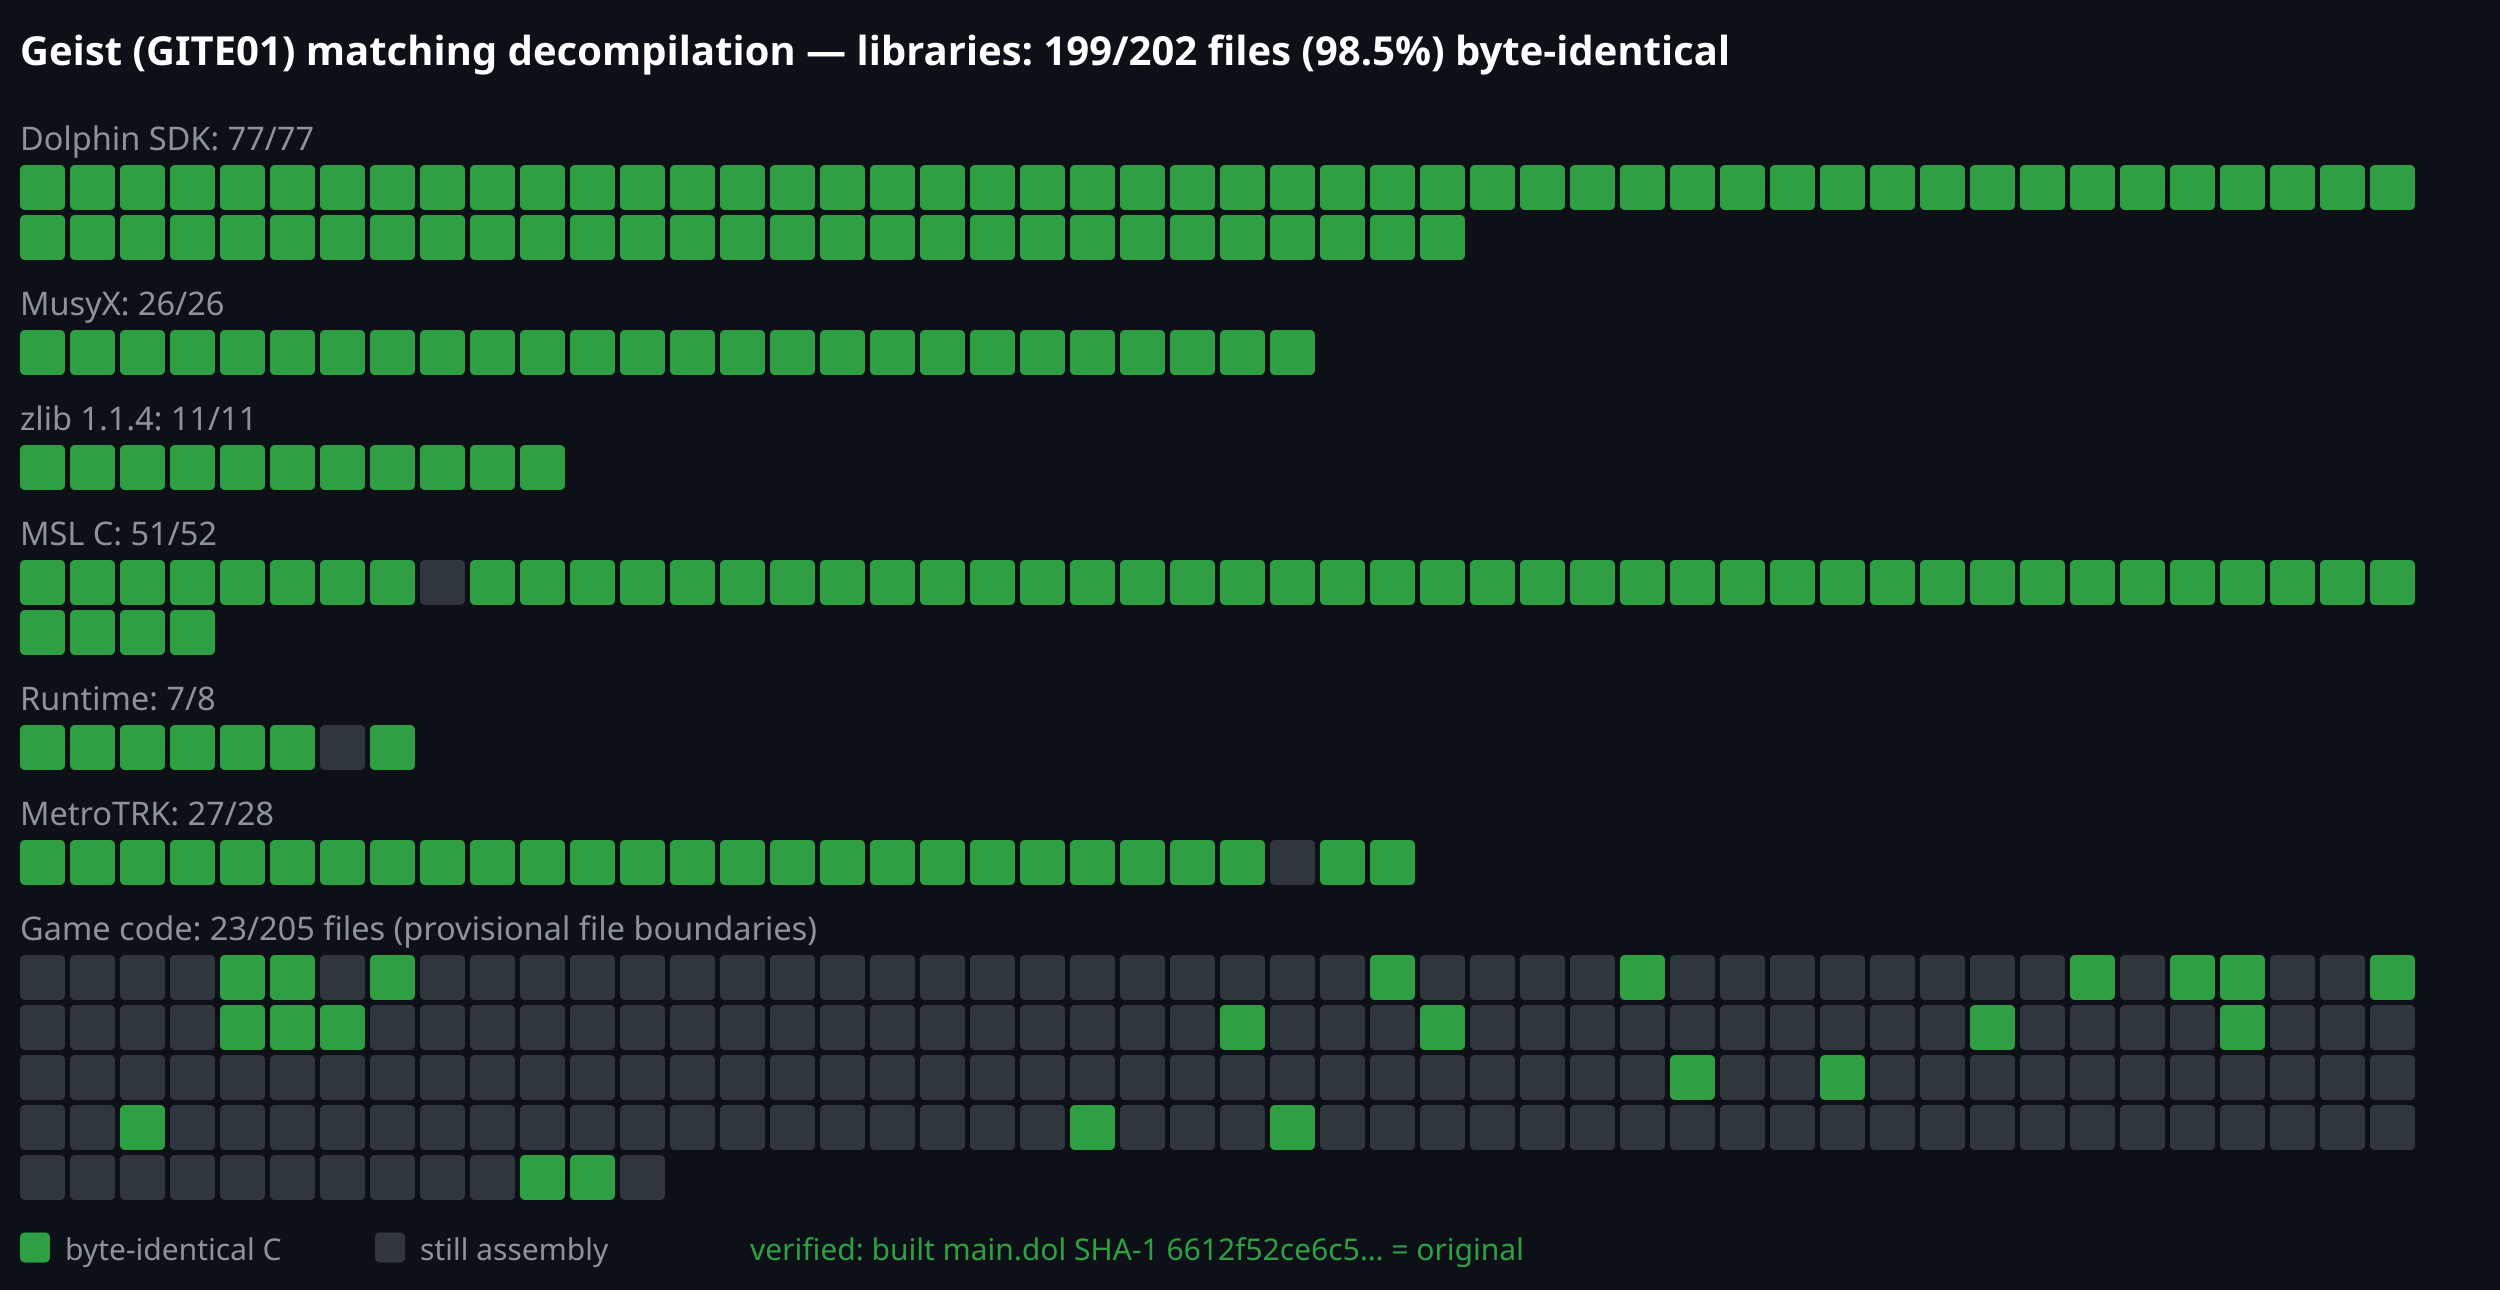
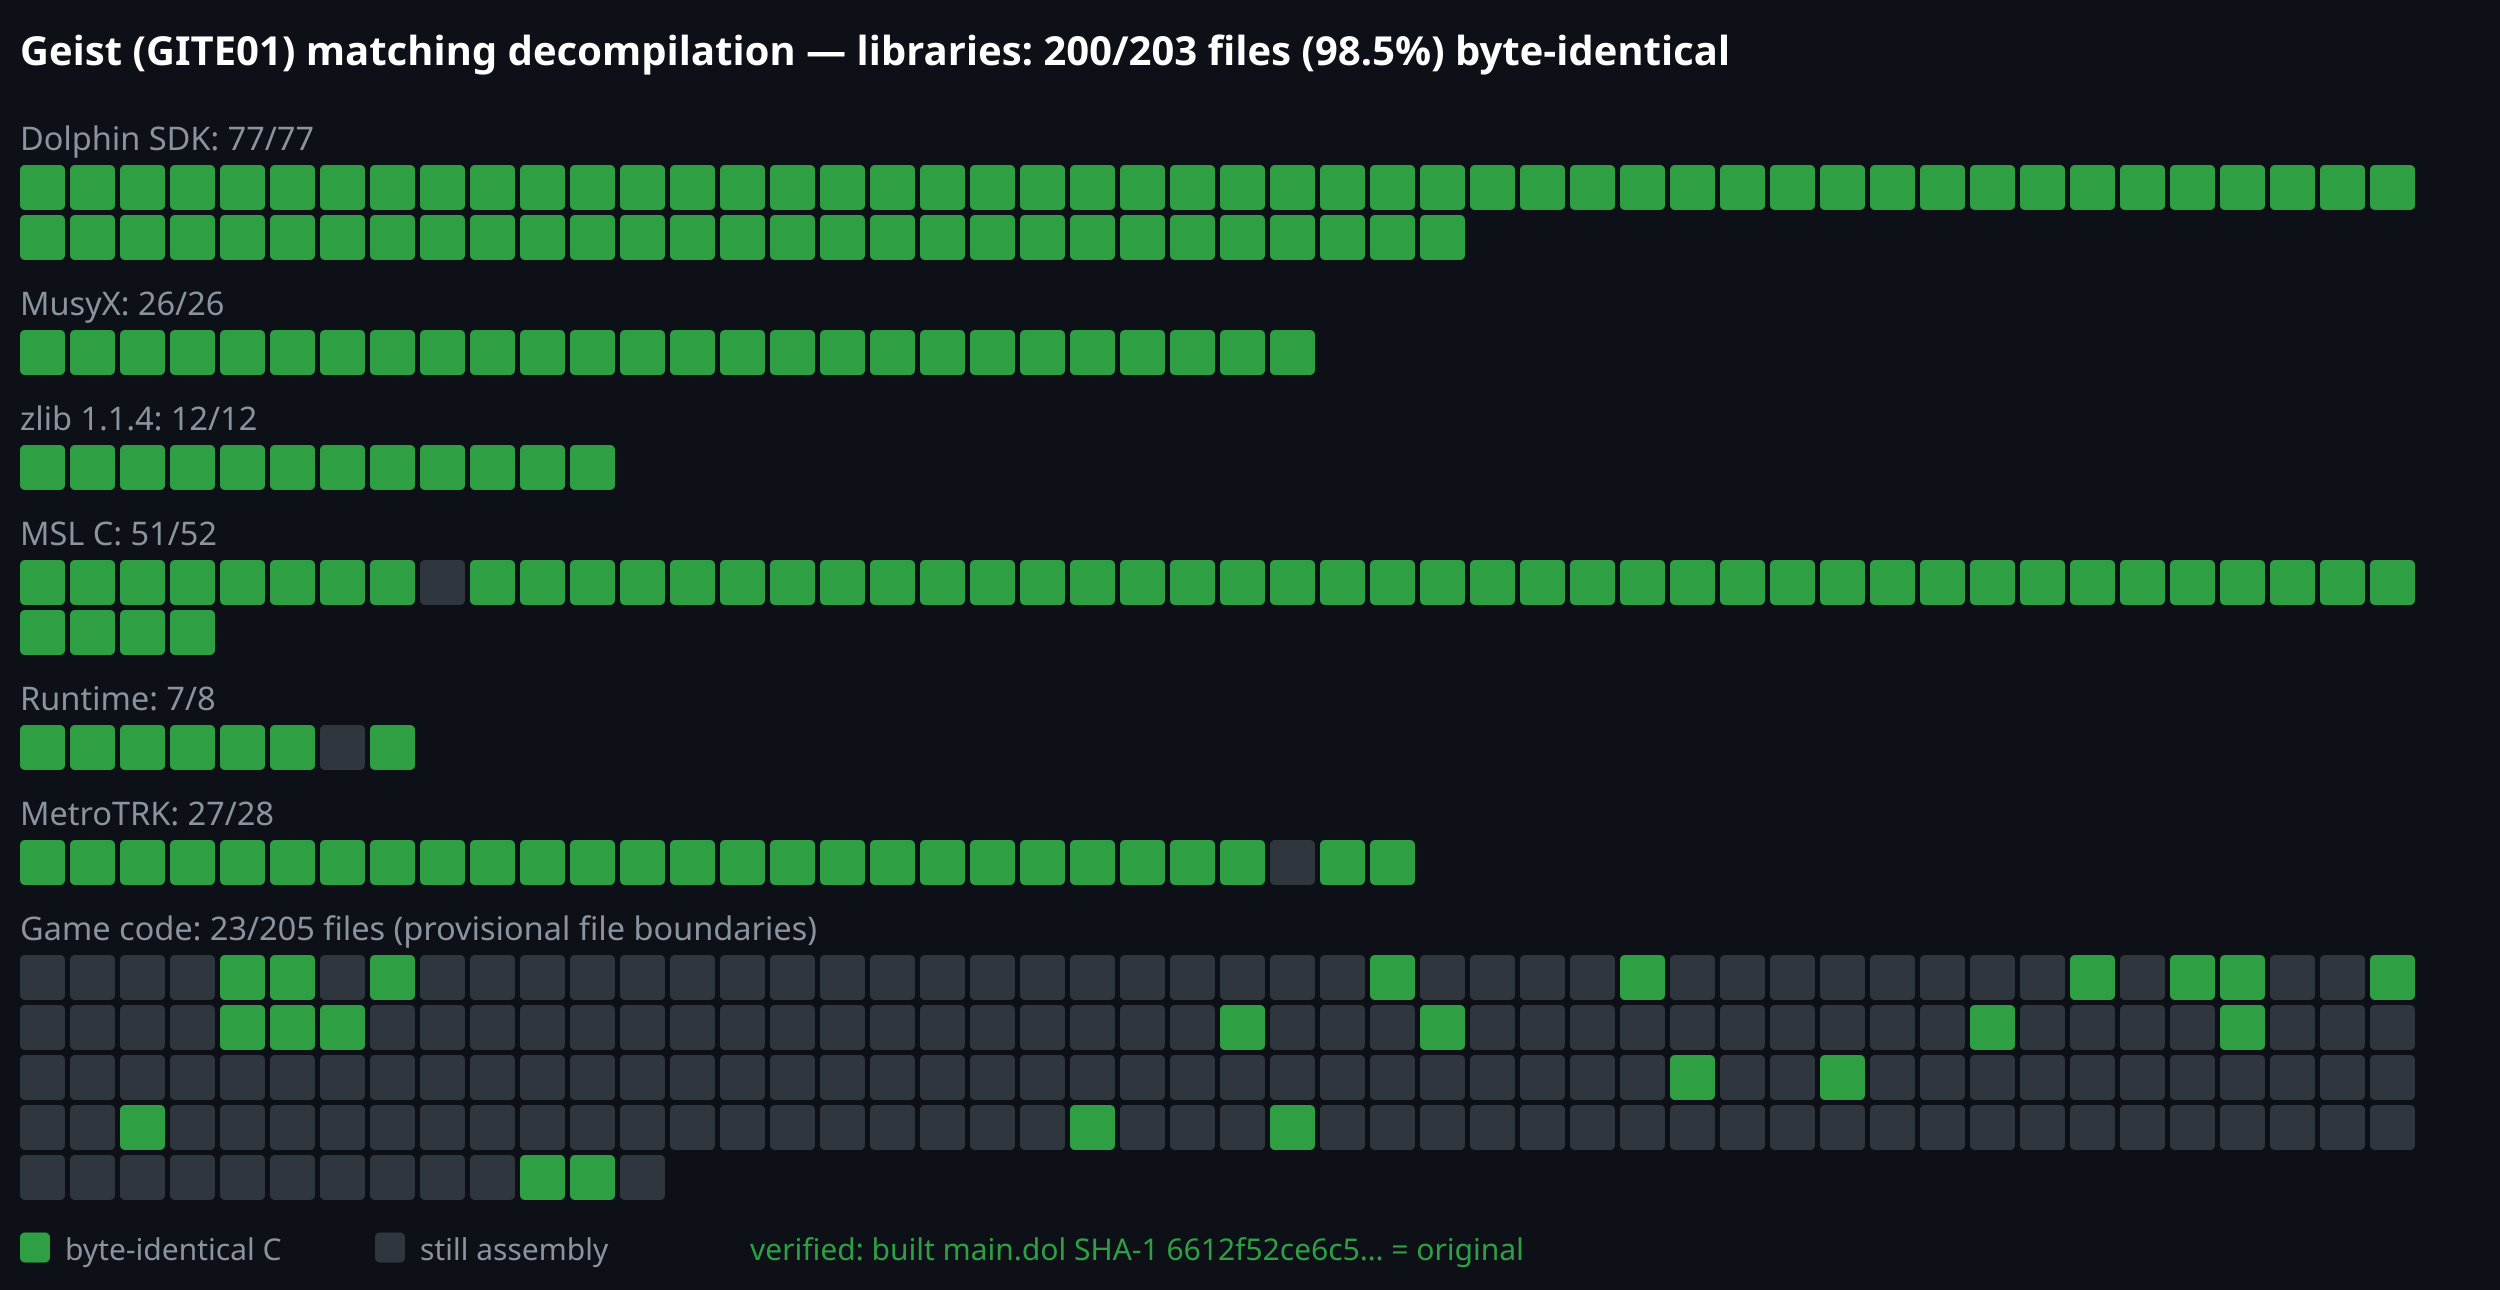
<svg xmlns="http://www.w3.org/2000/svg" viewBox="0 0 1000 516" width="1000" height="516">
  <rect width="1000" height="516" fill="#0d1117" />
-   <text x="8" y="26" font-family="sans-serif" font-size="16" font-weight="bold" fill="#ffffff">Geist (GITE01) matching decompilation — libraries: 199/202 files (98.5%) byte-identical</text>
+   <text x="8" y="26" font-family="sans-serif" font-size="16" font-weight="bold" fill="#ffffff">Geist (GITE01) matching decompilation — libraries: 200/203 files (98.5%) byte-identical</text>
  <text x="8" y="60" font-family="sans-serif" font-size="13" font-weight="normal" fill="#8b949e">Dolphin SDK: 77/77</text>
  <rect x="8" y="66" width="18" height="18" rx="2" fill="#2ea043" />
  <rect x="28" y="66" width="18" height="18" rx="2" fill="#2ea043" />
  <rect x="48" y="66" width="18" height="18" rx="2" fill="#2ea043" />
  <rect x="68" y="66" width="18" height="18" rx="2" fill="#2ea043" />
  <rect x="88" y="66" width="18" height="18" rx="2" fill="#2ea043" />
  <rect x="108" y="66" width="18" height="18" rx="2" fill="#2ea043" />
  <rect x="128" y="66" width="18" height="18" rx="2" fill="#2ea043" />
  <rect x="148" y="66" width="18" height="18" rx="2" fill="#2ea043" />
  <rect x="168" y="66" width="18" height="18" rx="2" fill="#2ea043" />
  <rect x="188" y="66" width="18" height="18" rx="2" fill="#2ea043" />
  <rect x="208" y="66" width="18" height="18" rx="2" fill="#2ea043" />
  <rect x="228" y="66" width="18" height="18" rx="2" fill="#2ea043" />
  <rect x="248" y="66" width="18" height="18" rx="2" fill="#2ea043" />
  <rect x="268" y="66" width="18" height="18" rx="2" fill="#2ea043" />
  <rect x="288" y="66" width="18" height="18" rx="2" fill="#2ea043" />
  <rect x="308" y="66" width="18" height="18" rx="2" fill="#2ea043" />
  <rect x="328" y="66" width="18" height="18" rx="2" fill="#2ea043" />
  <rect x="348" y="66" width="18" height="18" rx="2" fill="#2ea043" />
  <rect x="368" y="66" width="18" height="18" rx="2" fill="#2ea043" />
  <rect x="388" y="66" width="18" height="18" rx="2" fill="#2ea043" />
  <rect x="408" y="66" width="18" height="18" rx="2" fill="#2ea043" />
  <rect x="428" y="66" width="18" height="18" rx="2" fill="#2ea043" />
  <rect x="448" y="66" width="18" height="18" rx="2" fill="#2ea043" />
  <rect x="468" y="66" width="18" height="18" rx="2" fill="#2ea043" />
  <rect x="488" y="66" width="18" height="18" rx="2" fill="#2ea043" />
  <rect x="508" y="66" width="18" height="18" rx="2" fill="#2ea043" />
  <rect x="528" y="66" width="18" height="18" rx="2" fill="#2ea043" />
  <rect x="548" y="66" width="18" height="18" rx="2" fill="#2ea043" />
  <rect x="568" y="66" width="18" height="18" rx="2" fill="#2ea043" />
  <rect x="588" y="66" width="18" height="18" rx="2" fill="#2ea043" />
  <rect x="608" y="66" width="18" height="18" rx="2" fill="#2ea043" />
  <rect x="628" y="66" width="18" height="18" rx="2" fill="#2ea043" />
  <rect x="648" y="66" width="18" height="18" rx="2" fill="#2ea043" />
  <rect x="668" y="66" width="18" height="18" rx="2" fill="#2ea043" />
  <rect x="688" y="66" width="18" height="18" rx="2" fill="#2ea043" />
  <rect x="708" y="66" width="18" height="18" rx="2" fill="#2ea043" />
  <rect x="728" y="66" width="18" height="18" rx="2" fill="#2ea043" />
  <rect x="748" y="66" width="18" height="18" rx="2" fill="#2ea043" />
  <rect x="768" y="66" width="18" height="18" rx="2" fill="#2ea043" />
  <rect x="788" y="66" width="18" height="18" rx="2" fill="#2ea043" />
  <rect x="808" y="66" width="18" height="18" rx="2" fill="#2ea043" />
  <rect x="828" y="66" width="18" height="18" rx="2" fill="#2ea043" />
  <rect x="848" y="66" width="18" height="18" rx="2" fill="#2ea043" />
  <rect x="868" y="66" width="18" height="18" rx="2" fill="#2ea043" />
  <rect x="888" y="66" width="18" height="18" rx="2" fill="#2ea043" />
  <rect x="908" y="66" width="18" height="18" rx="2" fill="#2ea043" />
  <rect x="928" y="66" width="18" height="18" rx="2" fill="#2ea043" />
  <rect x="948" y="66" width="18" height="18" rx="2" fill="#2ea043" />
  <rect x="8" y="86" width="18" height="18" rx="2" fill="#2ea043" />
  <rect x="28" y="86" width="18" height="18" rx="2" fill="#2ea043" />
  <rect x="48" y="86" width="18" height="18" rx="2" fill="#2ea043" />
  <rect x="68" y="86" width="18" height="18" rx="2" fill="#2ea043" />
  <rect x="88" y="86" width="18" height="18" rx="2" fill="#2ea043" />
  <rect x="108" y="86" width="18" height="18" rx="2" fill="#2ea043" />
  <rect x="128" y="86" width="18" height="18" rx="2" fill="#2ea043" />
  <rect x="148" y="86" width="18" height="18" rx="2" fill="#2ea043" />
  <rect x="168" y="86" width="18" height="18" rx="2" fill="#2ea043" />
  <rect x="188" y="86" width="18" height="18" rx="2" fill="#2ea043" />
  <rect x="208" y="86" width="18" height="18" rx="2" fill="#2ea043" />
  <rect x="228" y="86" width="18" height="18" rx="2" fill="#2ea043" />
  <rect x="248" y="86" width="18" height="18" rx="2" fill="#2ea043" />
  <rect x="268" y="86" width="18" height="18" rx="2" fill="#2ea043" />
  <rect x="288" y="86" width="18" height="18" rx="2" fill="#2ea043" />
  <rect x="308" y="86" width="18" height="18" rx="2" fill="#2ea043" />
  <rect x="328" y="86" width="18" height="18" rx="2" fill="#2ea043" />
  <rect x="348" y="86" width="18" height="18" rx="2" fill="#2ea043" />
  <rect x="368" y="86" width="18" height="18" rx="2" fill="#2ea043" />
  <rect x="388" y="86" width="18" height="18" rx="2" fill="#2ea043" />
  <rect x="408" y="86" width="18" height="18" rx="2" fill="#2ea043" />
  <rect x="428" y="86" width="18" height="18" rx="2" fill="#2ea043" />
  <rect x="448" y="86" width="18" height="18" rx="2" fill="#2ea043" />
  <rect x="468" y="86" width="18" height="18" rx="2" fill="#2ea043" />
  <rect x="488" y="86" width="18" height="18" rx="2" fill="#2ea043" />
  <rect x="508" y="86" width="18" height="18" rx="2" fill="#2ea043" />
  <rect x="528" y="86" width="18" height="18" rx="2" fill="#2ea043" />
  <rect x="548" y="86" width="18" height="18" rx="2" fill="#2ea043" />
  <rect x="568" y="86" width="18" height="18" rx="2" fill="#2ea043" />
  <text x="8" y="126" font-family="sans-serif" font-size="13" font-weight="normal" fill="#8b949e">MusyX: 26/26</text>
  <rect x="8" y="132" width="18" height="18" rx="2" fill="#2ea043" />
  <rect x="28" y="132" width="18" height="18" rx="2" fill="#2ea043" />
  <rect x="48" y="132" width="18" height="18" rx="2" fill="#2ea043" />
  <rect x="68" y="132" width="18" height="18" rx="2" fill="#2ea043" />
  <rect x="88" y="132" width="18" height="18" rx="2" fill="#2ea043" />
  <rect x="108" y="132" width="18" height="18" rx="2" fill="#2ea043" />
  <rect x="128" y="132" width="18" height="18" rx="2" fill="#2ea043" />
  <rect x="148" y="132" width="18" height="18" rx="2" fill="#2ea043" />
  <rect x="168" y="132" width="18" height="18" rx="2" fill="#2ea043" />
  <rect x="188" y="132" width="18" height="18" rx="2" fill="#2ea043" />
  <rect x="208" y="132" width="18" height="18" rx="2" fill="#2ea043" />
  <rect x="228" y="132" width="18" height="18" rx="2" fill="#2ea043" />
  <rect x="248" y="132" width="18" height="18" rx="2" fill="#2ea043" />
  <rect x="268" y="132" width="18" height="18" rx="2" fill="#2ea043" />
  <rect x="288" y="132" width="18" height="18" rx="2" fill="#2ea043" />
  <rect x="308" y="132" width="18" height="18" rx="2" fill="#2ea043" />
  <rect x="328" y="132" width="18" height="18" rx="2" fill="#2ea043" />
  <rect x="348" y="132" width="18" height="18" rx="2" fill="#2ea043" />
  <rect x="368" y="132" width="18" height="18" rx="2" fill="#2ea043" />
  <rect x="388" y="132" width="18" height="18" rx="2" fill="#2ea043" />
  <rect x="408" y="132" width="18" height="18" rx="2" fill="#2ea043" />
  <rect x="428" y="132" width="18" height="18" rx="2" fill="#2ea043" />
  <rect x="448" y="132" width="18" height="18" rx="2" fill="#2ea043" />
  <rect x="468" y="132" width="18" height="18" rx="2" fill="#2ea043" />
  <rect x="488" y="132" width="18" height="18" rx="2" fill="#2ea043" />
  <rect x="508" y="132" width="18" height="18" rx="2" fill="#2ea043" />
-   <text x="8" y="172" font-family="sans-serif" font-size="13" font-weight="normal" fill="#8b949e">zlib 1.1.4: 11/11</text>
+   <text x="8" y="172" font-family="sans-serif" font-size="13" font-weight="normal" fill="#8b949e">zlib 1.1.4: 12/12</text>
  <rect x="8" y="178" width="18" height="18" rx="2" fill="#2ea043" />
  <rect x="28" y="178" width="18" height="18" rx="2" fill="#2ea043" />
  <rect x="48" y="178" width="18" height="18" rx="2" fill="#2ea043" />
  <rect x="68" y="178" width="18" height="18" rx="2" fill="#2ea043" />
  <rect x="88" y="178" width="18" height="18" rx="2" fill="#2ea043" />
  <rect x="108" y="178" width="18" height="18" rx="2" fill="#2ea043" />
  <rect x="128" y="178" width="18" height="18" rx="2" fill="#2ea043" />
  <rect x="148" y="178" width="18" height="18" rx="2" fill="#2ea043" />
  <rect x="168" y="178" width="18" height="18" rx="2" fill="#2ea043" />
  <rect x="188" y="178" width="18" height="18" rx="2" fill="#2ea043" />
  <rect x="208" y="178" width="18" height="18" rx="2" fill="#2ea043" />
+   <rect x="228" y="178" width="18" height="18" rx="2" fill="#2ea043" />
  <text x="8" y="218" font-family="sans-serif" font-size="13" font-weight="normal" fill="#8b949e">MSL C: 51/52</text>
  <rect x="8" y="224" width="18" height="18" rx="2" fill="#2ea043" />
  <rect x="28" y="224" width="18" height="18" rx="2" fill="#2ea043" />
  <rect x="48" y="224" width="18" height="18" rx="2" fill="#2ea043" />
  <rect x="68" y="224" width="18" height="18" rx="2" fill="#2ea043" />
  <rect x="88" y="224" width="18" height="18" rx="2" fill="#2ea043" />
  <rect x="108" y="224" width="18" height="18" rx="2" fill="#2ea043" />
  <rect x="128" y="224" width="18" height="18" rx="2" fill="#2ea043" />
  <rect x="148" y="224" width="18" height="18" rx="2" fill="#2ea043" />
  <rect x="168" y="224" width="18" height="18" rx="2" fill="#30363d" />
  <rect x="188" y="224" width="18" height="18" rx="2" fill="#2ea043" />
  <rect x="208" y="224" width="18" height="18" rx="2" fill="#2ea043" />
  <rect x="228" y="224" width="18" height="18" rx="2" fill="#2ea043" />
  <rect x="248" y="224" width="18" height="18" rx="2" fill="#2ea043" />
  <rect x="268" y="224" width="18" height="18" rx="2" fill="#2ea043" />
  <rect x="288" y="224" width="18" height="18" rx="2" fill="#2ea043" />
  <rect x="308" y="224" width="18" height="18" rx="2" fill="#2ea043" />
  <rect x="328" y="224" width="18" height="18" rx="2" fill="#2ea043" />
  <rect x="348" y="224" width="18" height="18" rx="2" fill="#2ea043" />
  <rect x="368" y="224" width="18" height="18" rx="2" fill="#2ea043" />
  <rect x="388" y="224" width="18" height="18" rx="2" fill="#2ea043" />
  <rect x="408" y="224" width="18" height="18" rx="2" fill="#2ea043" />
  <rect x="428" y="224" width="18" height="18" rx="2" fill="#2ea043" />
  <rect x="448" y="224" width="18" height="18" rx="2" fill="#2ea043" />
  <rect x="468" y="224" width="18" height="18" rx="2" fill="#2ea043" />
  <rect x="488" y="224" width="18" height="18" rx="2" fill="#2ea043" />
  <rect x="508" y="224" width="18" height="18" rx="2" fill="#2ea043" />
  <rect x="528" y="224" width="18" height="18" rx="2" fill="#2ea043" />
  <rect x="548" y="224" width="18" height="18" rx="2" fill="#2ea043" />
  <rect x="568" y="224" width="18" height="18" rx="2" fill="#2ea043" />
  <rect x="588" y="224" width="18" height="18" rx="2" fill="#2ea043" />
  <rect x="608" y="224" width="18" height="18" rx="2" fill="#2ea043" />
  <rect x="628" y="224" width="18" height="18" rx="2" fill="#2ea043" />
  <rect x="648" y="224" width="18" height="18" rx="2" fill="#2ea043" />
  <rect x="668" y="224" width="18" height="18" rx="2" fill="#2ea043" />
  <rect x="688" y="224" width="18" height="18" rx="2" fill="#2ea043" />
  <rect x="708" y="224" width="18" height="18" rx="2" fill="#2ea043" />
  <rect x="728" y="224" width="18" height="18" rx="2" fill="#2ea043" />
  <rect x="748" y="224" width="18" height="18" rx="2" fill="#2ea043" />
  <rect x="768" y="224" width="18" height="18" rx="2" fill="#2ea043" />
  <rect x="788" y="224" width="18" height="18" rx="2" fill="#2ea043" />
  <rect x="808" y="224" width="18" height="18" rx="2" fill="#2ea043" />
  <rect x="828" y="224" width="18" height="18" rx="2" fill="#2ea043" />
  <rect x="848" y="224" width="18" height="18" rx="2" fill="#2ea043" />
  <rect x="868" y="224" width="18" height="18" rx="2" fill="#2ea043" />
  <rect x="888" y="224" width="18" height="18" rx="2" fill="#2ea043" />
  <rect x="908" y="224" width="18" height="18" rx="2" fill="#2ea043" />
  <rect x="928" y="224" width="18" height="18" rx="2" fill="#2ea043" />
  <rect x="948" y="224" width="18" height="18" rx="2" fill="#2ea043" />
  <rect x="8" y="244" width="18" height="18" rx="2" fill="#2ea043" />
  <rect x="28" y="244" width="18" height="18" rx="2" fill="#2ea043" />
  <rect x="48" y="244" width="18" height="18" rx="2" fill="#2ea043" />
  <rect x="68" y="244" width="18" height="18" rx="2" fill="#2ea043" />
  <text x="8" y="284" font-family="sans-serif" font-size="13" font-weight="normal" fill="#8b949e">Runtime: 7/8</text>
  <rect x="8" y="290" width="18" height="18" rx="2" fill="#2ea043" />
  <rect x="28" y="290" width="18" height="18" rx="2" fill="#2ea043" />
  <rect x="48" y="290" width="18" height="18" rx="2" fill="#2ea043" />
  <rect x="68" y="290" width="18" height="18" rx="2" fill="#2ea043" />
  <rect x="88" y="290" width="18" height="18" rx="2" fill="#2ea043" />
  <rect x="108" y="290" width="18" height="18" rx="2" fill="#2ea043" />
  <rect x="128" y="290" width="18" height="18" rx="2" fill="#30363d" />
  <rect x="148" y="290" width="18" height="18" rx="2" fill="#2ea043" />
  <text x="8" y="330" font-family="sans-serif" font-size="13" font-weight="normal" fill="#8b949e">MetroTRK: 27/28</text>
  <rect x="8" y="336" width="18" height="18" rx="2" fill="#2ea043" />
  <rect x="28" y="336" width="18" height="18" rx="2" fill="#2ea043" />
  <rect x="48" y="336" width="18" height="18" rx="2" fill="#2ea043" />
  <rect x="68" y="336" width="18" height="18" rx="2" fill="#2ea043" />
  <rect x="88" y="336" width="18" height="18" rx="2" fill="#2ea043" />
  <rect x="108" y="336" width="18" height="18" rx="2" fill="#2ea043" />
  <rect x="128" y="336" width="18" height="18" rx="2" fill="#2ea043" />
  <rect x="148" y="336" width="18" height="18" rx="2" fill="#2ea043" />
  <rect x="168" y="336" width="18" height="18" rx="2" fill="#2ea043" />
  <rect x="188" y="336" width="18" height="18" rx="2" fill="#2ea043" />
  <rect x="208" y="336" width="18" height="18" rx="2" fill="#2ea043" />
  <rect x="228" y="336" width="18" height="18" rx="2" fill="#2ea043" />
  <rect x="248" y="336" width="18" height="18" rx="2" fill="#2ea043" />
  <rect x="268" y="336" width="18" height="18" rx="2" fill="#2ea043" />
  <rect x="288" y="336" width="18" height="18" rx="2" fill="#2ea043" />
  <rect x="308" y="336" width="18" height="18" rx="2" fill="#2ea043" />
  <rect x="328" y="336" width="18" height="18" rx="2" fill="#2ea043" />
  <rect x="348" y="336" width="18" height="18" rx="2" fill="#2ea043" />
  <rect x="368" y="336" width="18" height="18" rx="2" fill="#2ea043" />
  <rect x="388" y="336" width="18" height="18" rx="2" fill="#2ea043" />
  <rect x="408" y="336" width="18" height="18" rx="2" fill="#2ea043" />
  <rect x="428" y="336" width="18" height="18" rx="2" fill="#2ea043" />
  <rect x="448" y="336" width="18" height="18" rx="2" fill="#2ea043" />
  <rect x="468" y="336" width="18" height="18" rx="2" fill="#2ea043" />
  <rect x="488" y="336" width="18" height="18" rx="2" fill="#2ea043" />
  <rect x="508" y="336" width="18" height="18" rx="2" fill="#30363d" />
  <rect x="528" y="336" width="18" height="18" rx="2" fill="#2ea043" />
  <rect x="548" y="336" width="18" height="18" rx="2" fill="#2ea043" />
  <text x="8" y="376" font-family="sans-serif" font-size="13" font-weight="normal" fill="#8b949e">Game code: 23/205 files (provisional file boundaries)</text>
  <rect x="8" y="382" width="18" height="18" rx="2" fill="#30363d" />
  <rect x="28" y="382" width="18" height="18" rx="2" fill="#30363d" />
  <rect x="48" y="382" width="18" height="18" rx="2" fill="#30363d" />
  <rect x="68" y="382" width="18" height="18" rx="2" fill="#30363d" />
  <rect x="88" y="382" width="18" height="18" rx="2" fill="#2ea043" />
  <rect x="108" y="382" width="18" height="18" rx="2" fill="#2ea043" />
  <rect x="128" y="382" width="18" height="18" rx="2" fill="#30363d" />
  <rect x="148" y="382" width="18" height="18" rx="2" fill="#2ea043" />
  <rect x="168" y="382" width="18" height="18" rx="2" fill="#30363d" />
  <rect x="188" y="382" width="18" height="18" rx="2" fill="#30363d" />
  <rect x="208" y="382" width="18" height="18" rx="2" fill="#30363d" />
  <rect x="228" y="382" width="18" height="18" rx="2" fill="#30363d" />
  <rect x="248" y="382" width="18" height="18" rx="2" fill="#30363d" />
  <rect x="268" y="382" width="18" height="18" rx="2" fill="#30363d" />
  <rect x="288" y="382" width="18" height="18" rx="2" fill="#30363d" />
  <rect x="308" y="382" width="18" height="18" rx="2" fill="#30363d" />
  <rect x="328" y="382" width="18" height="18" rx="2" fill="#30363d" />
  <rect x="348" y="382" width="18" height="18" rx="2" fill="#30363d" />
  <rect x="368" y="382" width="18" height="18" rx="2" fill="#30363d" />
  <rect x="388" y="382" width="18" height="18" rx="2" fill="#30363d" />
  <rect x="408" y="382" width="18" height="18" rx="2" fill="#30363d" />
  <rect x="428" y="382" width="18" height="18" rx="2" fill="#30363d" />
  <rect x="448" y="382" width="18" height="18" rx="2" fill="#30363d" />
  <rect x="468" y="382" width="18" height="18" rx="2" fill="#30363d" />
  <rect x="488" y="382" width="18" height="18" rx="2" fill="#30363d" />
  <rect x="508" y="382" width="18" height="18" rx="2" fill="#30363d" />
  <rect x="528" y="382" width="18" height="18" rx="2" fill="#30363d" />
  <rect x="548" y="382" width="18" height="18" rx="2" fill="#2ea043" />
  <rect x="568" y="382" width="18" height="18" rx="2" fill="#30363d" />
  <rect x="588" y="382" width="18" height="18" rx="2" fill="#30363d" />
  <rect x="608" y="382" width="18" height="18" rx="2" fill="#30363d" />
  <rect x="628" y="382" width="18" height="18" rx="2" fill="#30363d" />
  <rect x="648" y="382" width="18" height="18" rx="2" fill="#2ea043" />
  <rect x="668" y="382" width="18" height="18" rx="2" fill="#30363d" />
  <rect x="688" y="382" width="18" height="18" rx="2" fill="#30363d" />
  <rect x="708" y="382" width="18" height="18" rx="2" fill="#30363d" />
  <rect x="728" y="382" width="18" height="18" rx="2" fill="#30363d" />
  <rect x="748" y="382" width="18" height="18" rx="2" fill="#30363d" />
  <rect x="768" y="382" width="18" height="18" rx="2" fill="#30363d" />
  <rect x="788" y="382" width="18" height="18" rx="2" fill="#30363d" />
  <rect x="808" y="382" width="18" height="18" rx="2" fill="#30363d" />
  <rect x="828" y="382" width="18" height="18" rx="2" fill="#2ea043" />
  <rect x="848" y="382" width="18" height="18" rx="2" fill="#30363d" />
  <rect x="868" y="382" width="18" height="18" rx="2" fill="#2ea043" />
  <rect x="888" y="382" width="18" height="18" rx="2" fill="#2ea043" />
  <rect x="908" y="382" width="18" height="18" rx="2" fill="#30363d" />
  <rect x="928" y="382" width="18" height="18" rx="2" fill="#30363d" />
  <rect x="948" y="382" width="18" height="18" rx="2" fill="#2ea043" />
  <rect x="8" y="402" width="18" height="18" rx="2" fill="#30363d" />
  <rect x="28" y="402" width="18" height="18" rx="2" fill="#30363d" />
  <rect x="48" y="402" width="18" height="18" rx="2" fill="#30363d" />
  <rect x="68" y="402" width="18" height="18" rx="2" fill="#30363d" />
  <rect x="88" y="402" width="18" height="18" rx="2" fill="#2ea043" />
  <rect x="108" y="402" width="18" height="18" rx="2" fill="#2ea043" />
  <rect x="128" y="402" width="18" height="18" rx="2" fill="#2ea043" />
  <rect x="148" y="402" width="18" height="18" rx="2" fill="#30363d" />
  <rect x="168" y="402" width="18" height="18" rx="2" fill="#30363d" />
  <rect x="188" y="402" width="18" height="18" rx="2" fill="#30363d" />
  <rect x="208" y="402" width="18" height="18" rx="2" fill="#30363d" />
  <rect x="228" y="402" width="18" height="18" rx="2" fill="#30363d" />
  <rect x="248" y="402" width="18" height="18" rx="2" fill="#30363d" />
  <rect x="268" y="402" width="18" height="18" rx="2" fill="#30363d" />
  <rect x="288" y="402" width="18" height="18" rx="2" fill="#30363d" />
  <rect x="308" y="402" width="18" height="18" rx="2" fill="#30363d" />
  <rect x="328" y="402" width="18" height="18" rx="2" fill="#30363d" />
  <rect x="348" y="402" width="18" height="18" rx="2" fill="#30363d" />
  <rect x="368" y="402" width="18" height="18" rx="2" fill="#30363d" />
  <rect x="388" y="402" width="18" height="18" rx="2" fill="#30363d" />
  <rect x="408" y="402" width="18" height="18" rx="2" fill="#30363d" />
  <rect x="428" y="402" width="18" height="18" rx="2" fill="#30363d" />
  <rect x="448" y="402" width="18" height="18" rx="2" fill="#30363d" />
  <rect x="468" y="402" width="18" height="18" rx="2" fill="#30363d" />
  <rect x="488" y="402" width="18" height="18" rx="2" fill="#2ea043" />
  <rect x="508" y="402" width="18" height="18" rx="2" fill="#30363d" />
  <rect x="528" y="402" width="18" height="18" rx="2" fill="#30363d" />
  <rect x="548" y="402" width="18" height="18" rx="2" fill="#30363d" />
  <rect x="568" y="402" width="18" height="18" rx="2" fill="#2ea043" />
  <rect x="588" y="402" width="18" height="18" rx="2" fill="#30363d" />
  <rect x="608" y="402" width="18" height="18" rx="2" fill="#30363d" />
  <rect x="628" y="402" width="18" height="18" rx="2" fill="#30363d" />
  <rect x="648" y="402" width="18" height="18" rx="2" fill="#30363d" />
  <rect x="668" y="402" width="18" height="18" rx="2" fill="#30363d" />
  <rect x="688" y="402" width="18" height="18" rx="2" fill="#30363d" />
  <rect x="708" y="402" width="18" height="18" rx="2" fill="#30363d" />
  <rect x="728" y="402" width="18" height="18" rx="2" fill="#30363d" />
  <rect x="748" y="402" width="18" height="18" rx="2" fill="#30363d" />
  <rect x="768" y="402" width="18" height="18" rx="2" fill="#30363d" />
  <rect x="788" y="402" width="18" height="18" rx="2" fill="#2ea043" />
  <rect x="808" y="402" width="18" height="18" rx="2" fill="#30363d" />
  <rect x="828" y="402" width="18" height="18" rx="2" fill="#30363d" />
  <rect x="848" y="402" width="18" height="18" rx="2" fill="#30363d" />
  <rect x="868" y="402" width="18" height="18" rx="2" fill="#30363d" />
  <rect x="888" y="402" width="18" height="18" rx="2" fill="#2ea043" />
  <rect x="908" y="402" width="18" height="18" rx="2" fill="#30363d" />
  <rect x="928" y="402" width="18" height="18" rx="2" fill="#30363d" />
  <rect x="948" y="402" width="18" height="18" rx="2" fill="#30363d" />
  <rect x="8" y="422" width="18" height="18" rx="2" fill="#30363d" />
  <rect x="28" y="422" width="18" height="18" rx="2" fill="#30363d" />
  <rect x="48" y="422" width="18" height="18" rx="2" fill="#30363d" />
  <rect x="68" y="422" width="18" height="18" rx="2" fill="#30363d" />
  <rect x="88" y="422" width="18" height="18" rx="2" fill="#30363d" />
  <rect x="108" y="422" width="18" height="18" rx="2" fill="#30363d" />
  <rect x="128" y="422" width="18" height="18" rx="2" fill="#30363d" />
  <rect x="148" y="422" width="18" height="18" rx="2" fill="#30363d" />
  <rect x="168" y="422" width="18" height="18" rx="2" fill="#30363d" />
  <rect x="188" y="422" width="18" height="18" rx="2" fill="#30363d" />
  <rect x="208" y="422" width="18" height="18" rx="2" fill="#30363d" />
  <rect x="228" y="422" width="18" height="18" rx="2" fill="#30363d" />
  <rect x="248" y="422" width="18" height="18" rx="2" fill="#30363d" />
  <rect x="268" y="422" width="18" height="18" rx="2" fill="#30363d" />
  <rect x="288" y="422" width="18" height="18" rx="2" fill="#30363d" />
  <rect x="308" y="422" width="18" height="18" rx="2" fill="#30363d" />
  <rect x="328" y="422" width="18" height="18" rx="2" fill="#30363d" />
  <rect x="348" y="422" width="18" height="18" rx="2" fill="#30363d" />
  <rect x="368" y="422" width="18" height="18" rx="2" fill="#30363d" />
  <rect x="388" y="422" width="18" height="18" rx="2" fill="#30363d" />
  <rect x="408" y="422" width="18" height="18" rx="2" fill="#30363d" />
  <rect x="428" y="422" width="18" height="18" rx="2" fill="#30363d" />
  <rect x="448" y="422" width="18" height="18" rx="2" fill="#30363d" />
  <rect x="468" y="422" width="18" height="18" rx="2" fill="#30363d" />
  <rect x="488" y="422" width="18" height="18" rx="2" fill="#30363d" />
  <rect x="508" y="422" width="18" height="18" rx="2" fill="#30363d" />
  <rect x="528" y="422" width="18" height="18" rx="2" fill="#30363d" />
  <rect x="548" y="422" width="18" height="18" rx="2" fill="#30363d" />
  <rect x="568" y="422" width="18" height="18" rx="2" fill="#30363d" />
  <rect x="588" y="422" width="18" height="18" rx="2" fill="#30363d" />
  <rect x="608" y="422" width="18" height="18" rx="2" fill="#30363d" />
  <rect x="628" y="422" width="18" height="18" rx="2" fill="#30363d" />
  <rect x="648" y="422" width="18" height="18" rx="2" fill="#30363d" />
  <rect x="668" y="422" width="18" height="18" rx="2" fill="#2ea043" />
  <rect x="688" y="422" width="18" height="18" rx="2" fill="#30363d" />
  <rect x="708" y="422" width="18" height="18" rx="2" fill="#30363d" />
  <rect x="728" y="422" width="18" height="18" rx="2" fill="#2ea043" />
  <rect x="748" y="422" width="18" height="18" rx="2" fill="#30363d" />
  <rect x="768" y="422" width="18" height="18" rx="2" fill="#30363d" />
  <rect x="788" y="422" width="18" height="18" rx="2" fill="#30363d" />
  <rect x="808" y="422" width="18" height="18" rx="2" fill="#30363d" />
  <rect x="828" y="422" width="18" height="18" rx="2" fill="#30363d" />
  <rect x="848" y="422" width="18" height="18" rx="2" fill="#30363d" />
  <rect x="868" y="422" width="18" height="18" rx="2" fill="#30363d" />
  <rect x="888" y="422" width="18" height="18" rx="2" fill="#30363d" />
  <rect x="908" y="422" width="18" height="18" rx="2" fill="#30363d" />
  <rect x="928" y="422" width="18" height="18" rx="2" fill="#30363d" />
  <rect x="948" y="422" width="18" height="18" rx="2" fill="#30363d" />
  <rect x="8" y="442" width="18" height="18" rx="2" fill="#30363d" />
  <rect x="28" y="442" width="18" height="18" rx="2" fill="#30363d" />
  <rect x="48" y="442" width="18" height="18" rx="2" fill="#2ea043" />
  <rect x="68" y="442" width="18" height="18" rx="2" fill="#30363d" />
  <rect x="88" y="442" width="18" height="18" rx="2" fill="#30363d" />
  <rect x="108" y="442" width="18" height="18" rx="2" fill="#30363d" />
  <rect x="128" y="442" width="18" height="18" rx="2" fill="#30363d" />
  <rect x="148" y="442" width="18" height="18" rx="2" fill="#30363d" />
  <rect x="168" y="442" width="18" height="18" rx="2" fill="#30363d" />
  <rect x="188" y="442" width="18" height="18" rx="2" fill="#30363d" />
  <rect x="208" y="442" width="18" height="18" rx="2" fill="#30363d" />
  <rect x="228" y="442" width="18" height="18" rx="2" fill="#30363d" />
  <rect x="248" y="442" width="18" height="18" rx="2" fill="#30363d" />
  <rect x="268" y="442" width="18" height="18" rx="2" fill="#30363d" />
  <rect x="288" y="442" width="18" height="18" rx="2" fill="#30363d" />
  <rect x="308" y="442" width="18" height="18" rx="2" fill="#30363d" />
  <rect x="328" y="442" width="18" height="18" rx="2" fill="#30363d" />
  <rect x="348" y="442" width="18" height="18" rx="2" fill="#30363d" />
  <rect x="368" y="442" width="18" height="18" rx="2" fill="#30363d" />
  <rect x="388" y="442" width="18" height="18" rx="2" fill="#30363d" />
  <rect x="408" y="442" width="18" height="18" rx="2" fill="#30363d" />
  <rect x="428" y="442" width="18" height="18" rx="2" fill="#2ea043" />
  <rect x="448" y="442" width="18" height="18" rx="2" fill="#30363d" />
  <rect x="468" y="442" width="18" height="18" rx="2" fill="#30363d" />
  <rect x="488" y="442" width="18" height="18" rx="2" fill="#30363d" />
  <rect x="508" y="442" width="18" height="18" rx="2" fill="#2ea043" />
  <rect x="528" y="442" width="18" height="18" rx="2" fill="#30363d" />
  <rect x="548" y="442" width="18" height="18" rx="2" fill="#30363d" />
  <rect x="568" y="442" width="18" height="18" rx="2" fill="#30363d" />
  <rect x="588" y="442" width="18" height="18" rx="2" fill="#30363d" />
  <rect x="608" y="442" width="18" height="18" rx="2" fill="#30363d" />
  <rect x="628" y="442" width="18" height="18" rx="2" fill="#30363d" />
  <rect x="648" y="442" width="18" height="18" rx="2" fill="#30363d" />
  <rect x="668" y="442" width="18" height="18" rx="2" fill="#30363d" />
  <rect x="688" y="442" width="18" height="18" rx="2" fill="#30363d" />
  <rect x="708" y="442" width="18" height="18" rx="2" fill="#30363d" />
  <rect x="728" y="442" width="18" height="18" rx="2" fill="#30363d" />
  <rect x="748" y="442" width="18" height="18" rx="2" fill="#30363d" />
  <rect x="768" y="442" width="18" height="18" rx="2" fill="#30363d" />
  <rect x="788" y="442" width="18" height="18" rx="2" fill="#30363d" />
  <rect x="808" y="442" width="18" height="18" rx="2" fill="#30363d" />
  <rect x="828" y="442" width="18" height="18" rx="2" fill="#30363d" />
  <rect x="848" y="442" width="18" height="18" rx="2" fill="#30363d" />
  <rect x="868" y="442" width="18" height="18" rx="2" fill="#30363d" />
  <rect x="888" y="442" width="18" height="18" rx="2" fill="#30363d" />
  <rect x="908" y="442" width="18" height="18" rx="2" fill="#30363d" />
  <rect x="928" y="442" width="18" height="18" rx="2" fill="#30363d" />
  <rect x="948" y="442" width="18" height="18" rx="2" fill="#30363d" />
  <rect x="8" y="462" width="18" height="18" rx="2" fill="#30363d" />
  <rect x="28" y="462" width="18" height="18" rx="2" fill="#30363d" />
  <rect x="48" y="462" width="18" height="18" rx="2" fill="#30363d" />
  <rect x="68" y="462" width="18" height="18" rx="2" fill="#30363d" />
  <rect x="88" y="462" width="18" height="18" rx="2" fill="#30363d" />
  <rect x="108" y="462" width="18" height="18" rx="2" fill="#30363d" />
  <rect x="128" y="462" width="18" height="18" rx="2" fill="#30363d" />
  <rect x="148" y="462" width="18" height="18" rx="2" fill="#30363d" />
  <rect x="168" y="462" width="18" height="18" rx="2" fill="#30363d" />
  <rect x="188" y="462" width="18" height="18" rx="2" fill="#30363d" />
  <rect x="208" y="462" width="18" height="18" rx="2" fill="#2ea043" />
  <rect x="228" y="462" width="18" height="18" rx="2" fill="#2ea043" />
  <rect x="248" y="462" width="18" height="18" rx="2" fill="#30363d" />
  <rect x="8" y="493" width="12" height="12" rx="2" fill="#2ea043" />
  <text x="26" y="504" font-family="sans-serif" font-size="12" font-weight="normal" fill="#8b949e">byte-identical C</text>
  <rect x="150" y="493" width="12" height="12" rx="2" fill="#30363d" />
  <text x="168" y="504" font-family="sans-serif" font-size="12" font-weight="normal" fill="#8b949e">still assembly</text>
  <text x="300" y="504" font-family="sans-serif" font-size="12" font-weight="normal" fill="#2ea043">verified: built main.dol SHA-1 6612f52ce6c5… = original</text>
</svg>
